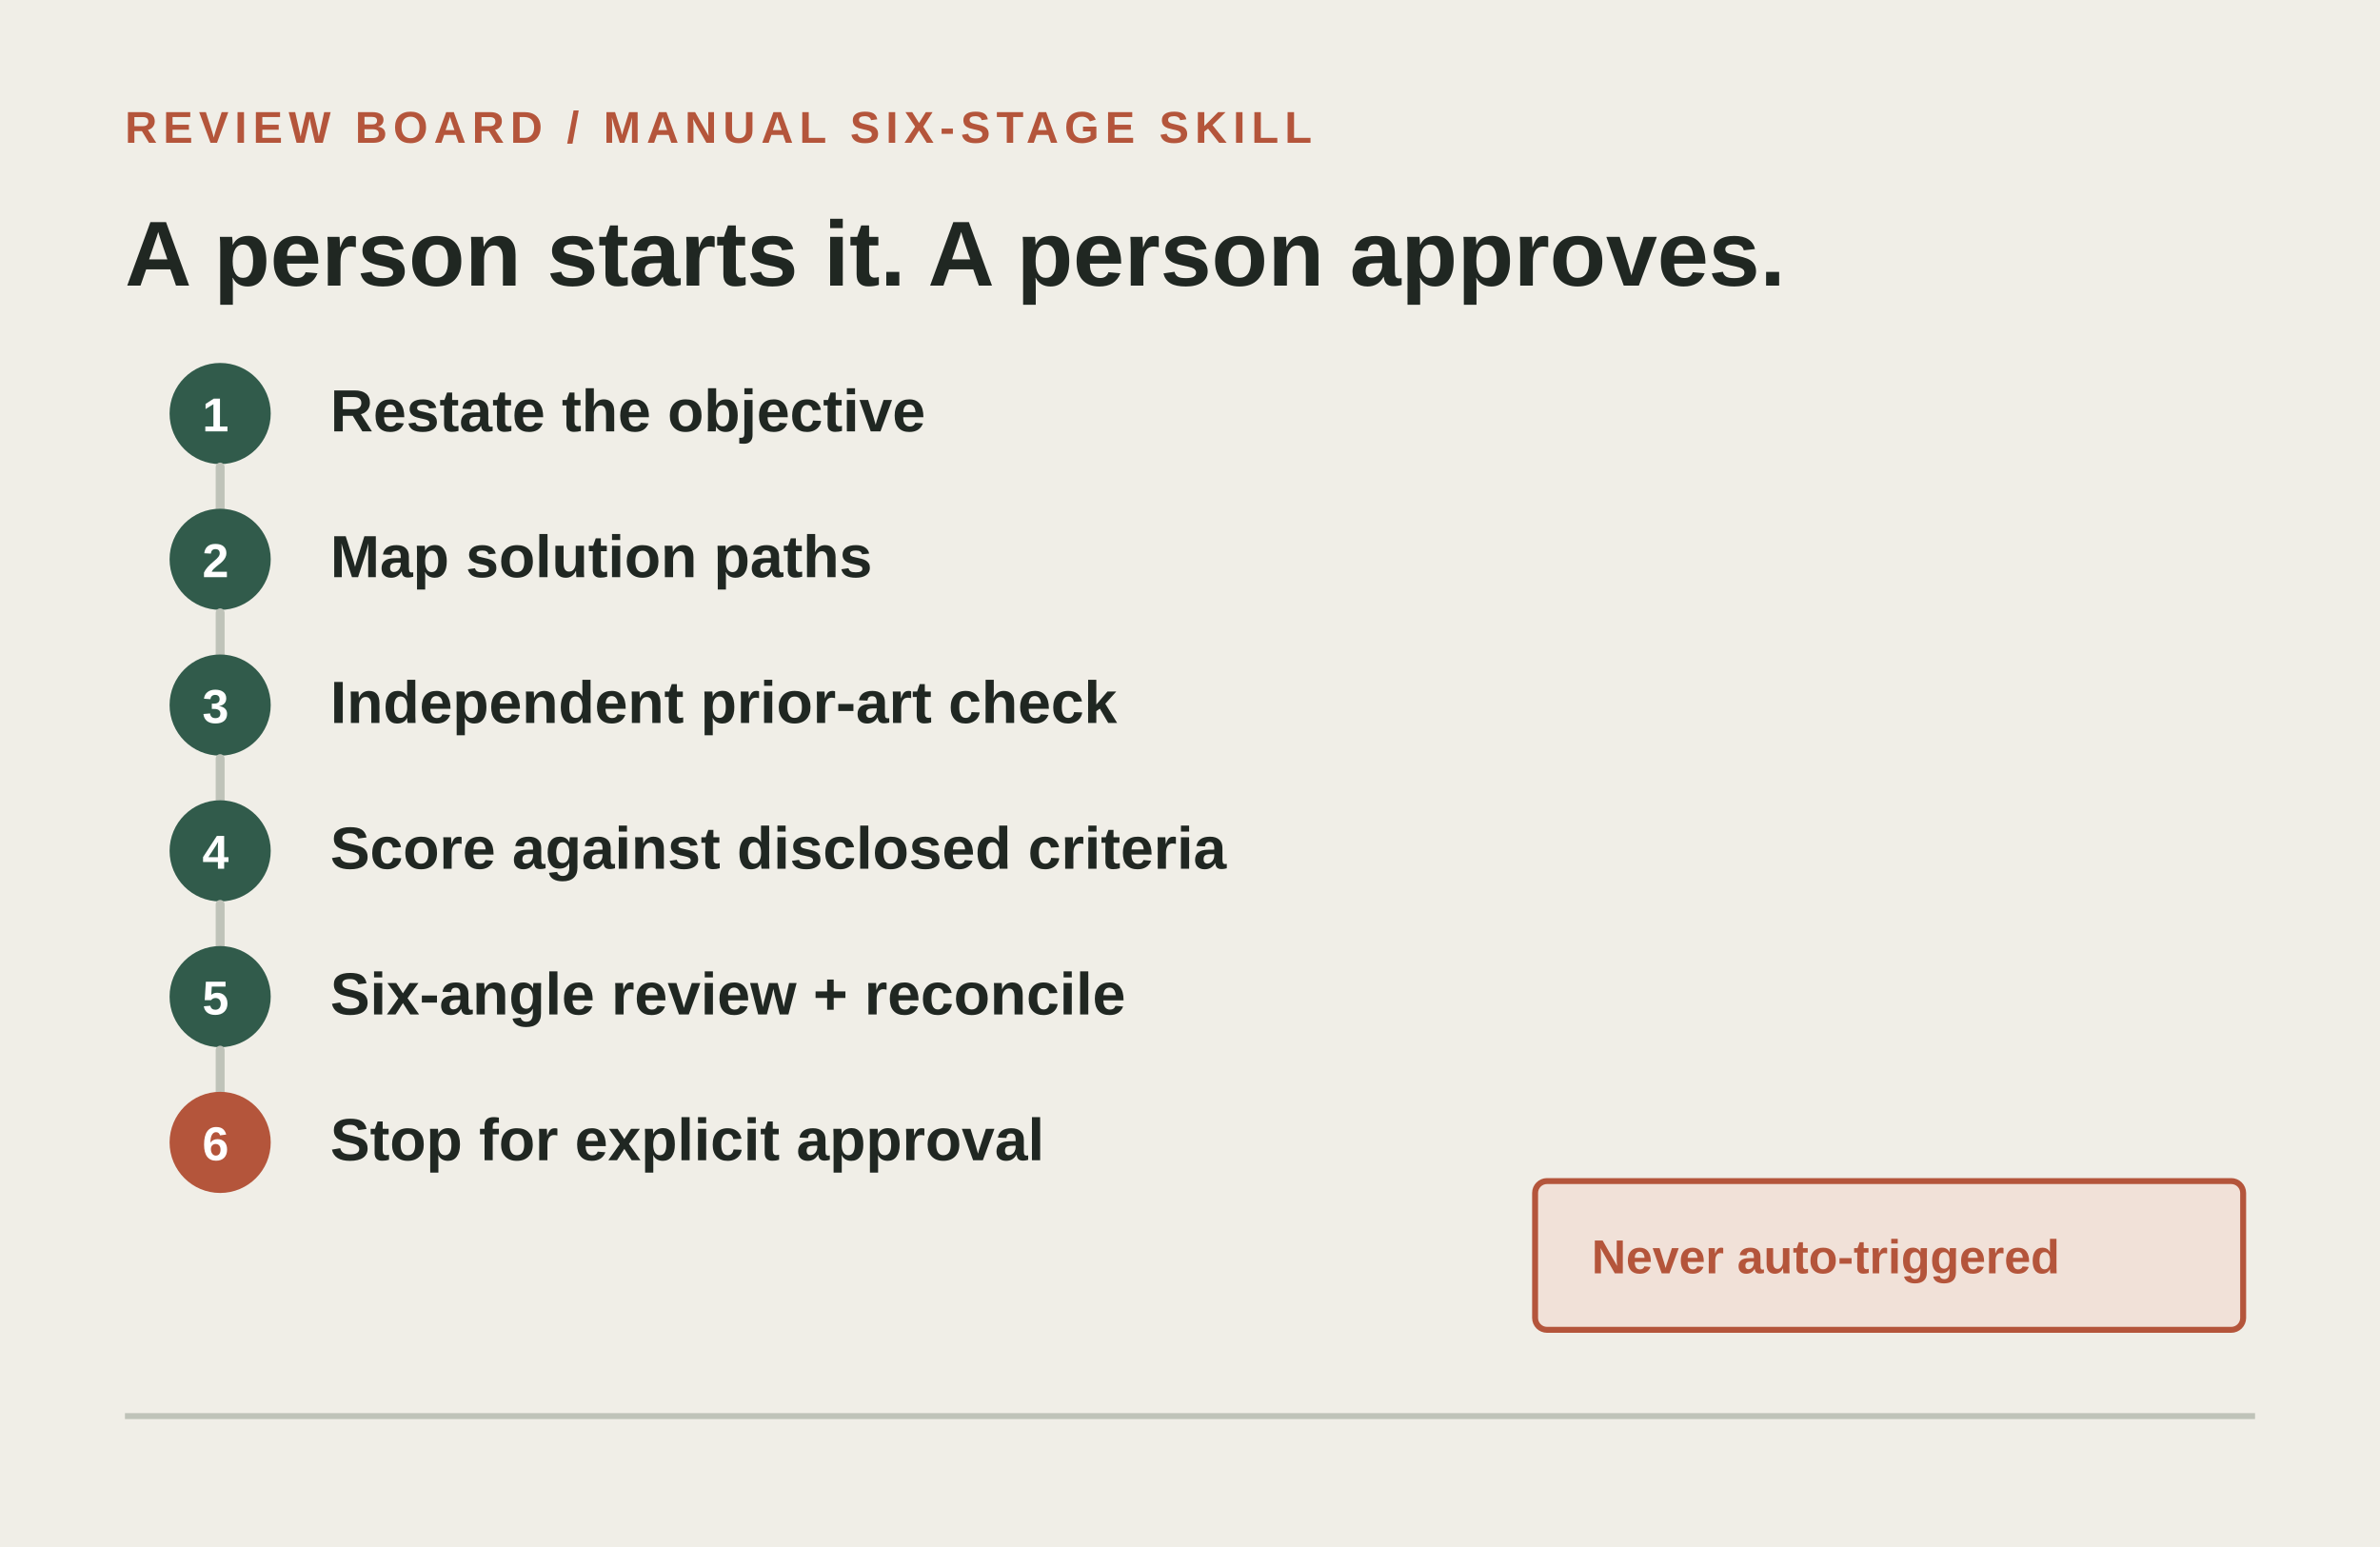
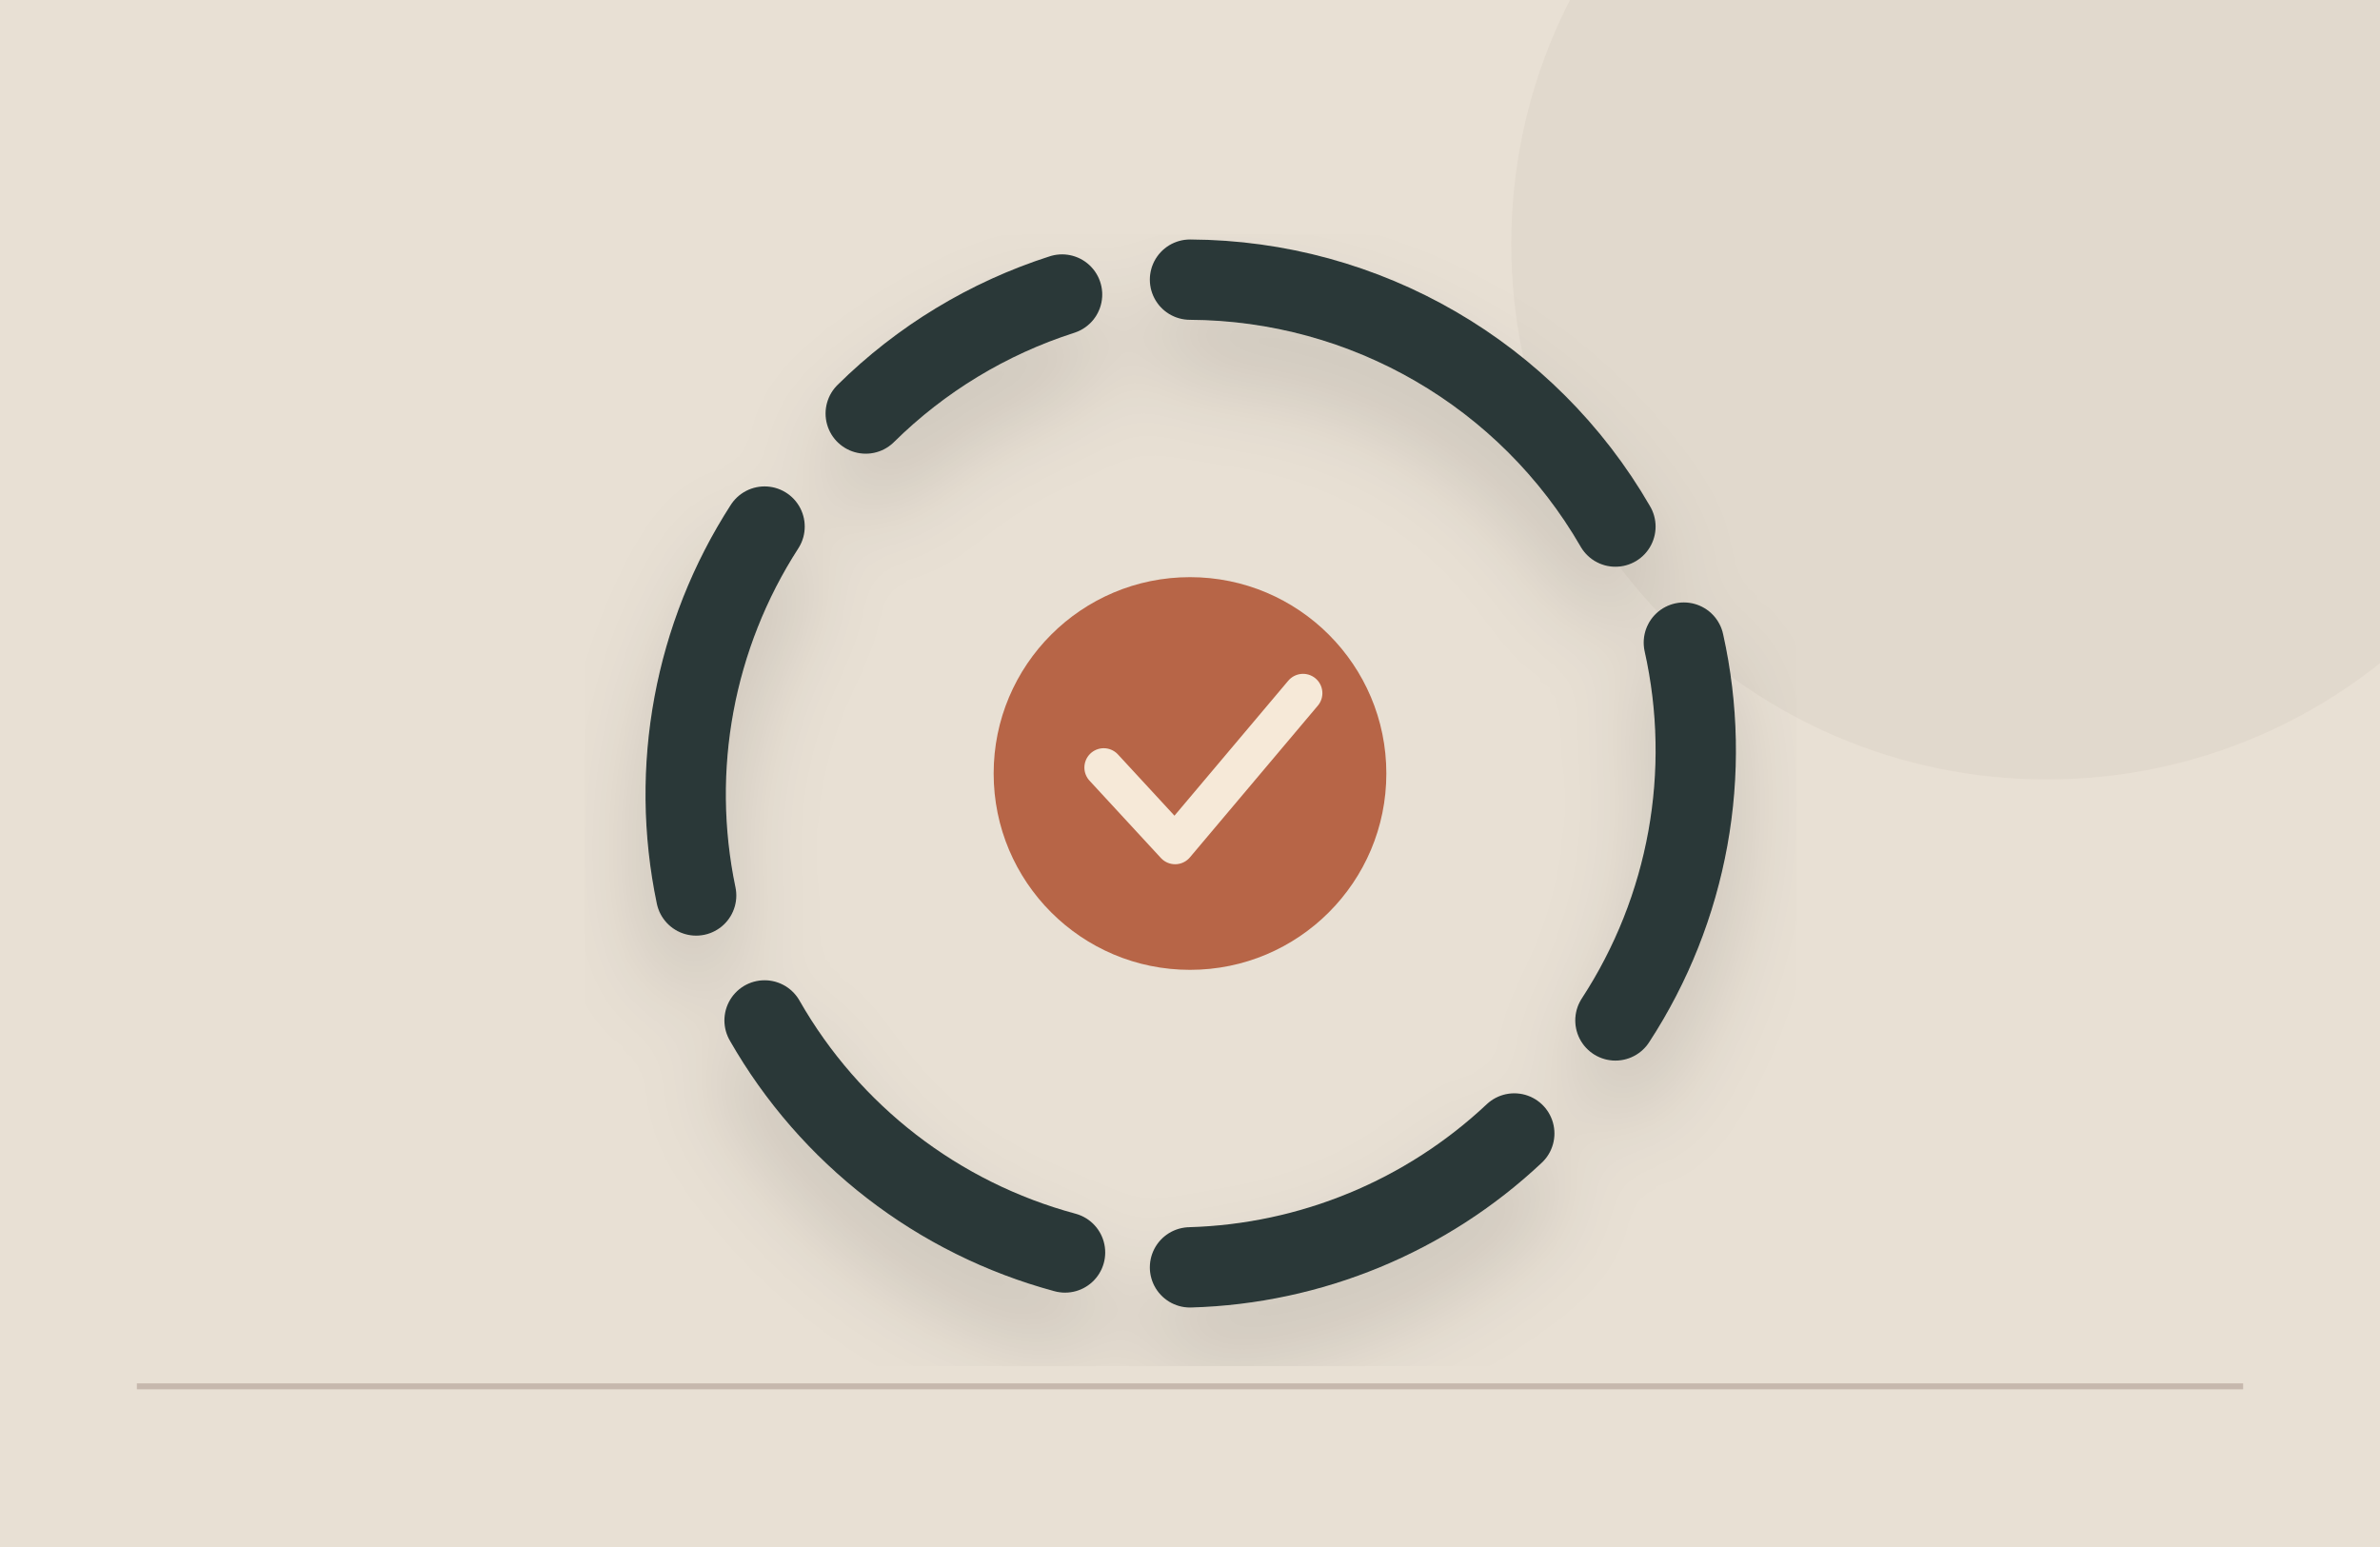
- <svg xmlns="http://www.w3.org/2000/svg" viewBox="0 0 800 520" role="img" aria-label="A person starts it. A person approves. technical visual">
-   <rect width="800" height="520" fill="#F0EEE7" />
-   <text x="42" y="48" font-size="15" fill="#B4553B" font-weight="800" font-family="DM Sans,Arial,sans-serif" letter-spacing="2">REVIEW BOARD / MANUAL SIX-STAGE SKILL</text>
-   <text x="42" y="96" font-size="31" fill="#202722" font-weight="800" font-family="DM Sans,Arial,sans-serif" letter-spacing="0">A person starts it. A person approves.</text>
-   <circle cx="74" cy="139" r="17" fill="#315B4B" />
-   <text x="68" y="145" font-size="16" fill="#FFFFFF" font-weight="800" font-family="DM Sans,Arial,sans-serif" letter-spacing="0">1</text>
-   <text x="111" y="145" font-size="20" fill="#202722" font-weight="700" font-family="DM Sans,Arial,sans-serif" letter-spacing="0">Restate the objective</text>
-   <path d="M74 157L74 186" fill="none" stroke="#BFC3B9" stroke-width="3" stroke-linecap="round" />
-   <circle cx="74" cy="188" r="17" fill="#315B4B" />
-   <text x="68" y="194" font-size="16" fill="#FFFFFF" font-weight="800" font-family="DM Sans,Arial,sans-serif" letter-spacing="0">2</text>
-   <text x="111" y="194" font-size="20" fill="#202722" font-weight="700" font-family="DM Sans,Arial,sans-serif" letter-spacing="0">Map solution paths</text>
-   <path d="M74 206L74 235" fill="none" stroke="#BFC3B9" stroke-width="3" stroke-linecap="round" />
-   <circle cx="74" cy="237" r="17" fill="#315B4B" />
-   <text x="68" y="243" font-size="16" fill="#FFFFFF" font-weight="800" font-family="DM Sans,Arial,sans-serif" letter-spacing="0">3</text>
-   <text x="111" y="243" font-size="20" fill="#202722" font-weight="700" font-family="DM Sans,Arial,sans-serif" letter-spacing="0">Independent prior-art check</text>
-   <path d="M74 255L74 284" fill="none" stroke="#BFC3B9" stroke-width="3" stroke-linecap="round" />
-   <circle cx="74" cy="286" r="17" fill="#315B4B" />
-   <text x="68" y="292" font-size="16" fill="#FFFFFF" font-weight="800" font-family="DM Sans,Arial,sans-serif" letter-spacing="0">4</text>
-   <text x="111" y="292" font-size="20" fill="#202722" font-weight="700" font-family="DM Sans,Arial,sans-serif" letter-spacing="0">Score against disclosed criteria</text>
-   <path d="M74 304L74 333" fill="none" stroke="#BFC3B9" stroke-width="3" stroke-linecap="round" />
-   <circle cx="74" cy="335" r="17" fill="#315B4B" />
-   <text x="68" y="341" font-size="16" fill="#FFFFFF" font-weight="800" font-family="DM Sans,Arial,sans-serif" letter-spacing="0">5</text>
-   <text x="111" y="341" font-size="20" fill="#202722" font-weight="700" font-family="DM Sans,Arial,sans-serif" letter-spacing="0">Six-angle review + reconcile</text>
-   <path d="M74 353L74 382" fill="none" stroke="#BFC3B9" stroke-width="3" stroke-linecap="round" />
-   <circle cx="74" cy="384" r="17" fill="#B4553B" />
-   <text x="68" y="390" font-size="16" fill="#FFFFFF" font-weight="800" font-family="DM Sans,Arial,sans-serif" letter-spacing="0">6</text>
-   <text x="111" y="390" font-size="20" fill="#202722" font-weight="700" font-family="DM Sans,Arial,sans-serif" letter-spacing="0">Stop for explicit approval</text>
-   <rect x="516" y="397" width="238" height="50" rx="4" fill="#F1E1D8" stroke="#B4553B" stroke-width="2" />
-   <text x="535" y="428" font-size="16" fill="#B4553B" font-weight="800" font-family="DM Sans,Arial,sans-serif" letter-spacing="0">Never auto-triggered</text>
-   <path d="M42 476H758" stroke="#BFC3B9" stroke-width="2" />
+ <svg xmlns="http://www.w3.org/2000/svg" viewBox="0 0 800 520" role="img" aria-label="Abstract illustration for review-board">
+   <defs>
+     <filter id="s">
+       <feDropShadow dx="0" dy="18" stdDeviation="15" flood-color="#161d1b" flood-opacity=".14" />
+     </filter>
+     <linearGradient id="shade" x1="0" y1="0" x2="1" y2="1">
+       <stop stop-color="#765C52" />
+       <stop offset="1" stop-color="#172724" />
+     </linearGradient>
+   </defs>
+   <rect width="800" height="520" fill="#E8E0D4" />
+   <circle cx="688" cy="82" r="180" fill="#765C52" opacity=".055" />
+   <g fill="none" stroke="#2C3837" stroke-width="27" stroke-linecap="round" filter="url(#s)">
+     <path d="M400 94A166 166 0 0 1 543 177" />
+     <path d="M566 216A166 166 0 0 1 543 343" />
+     <path d="M509 381A166 166 0 0 1 400 426" />
+     <path d="M358 421A166 166 0 0 1 257 343" />
+     <path d="M234 301A166 166 0 0 1 257 177" />
+     <path d="M291 139A166 166 0 0 1 357 99" />
+   </g>
+   <circle cx="400" cy="260" r="66" fill="#B76547" />
+   <path d="M371 258l24 26 43-51" fill="none" stroke="#F6E9D8" stroke-width="13" stroke-linecap="round" stroke-linejoin="round" />
+   <path d="M46 466H754" stroke="#765C52" stroke-opacity=".3" stroke-width="2" />
</svg>
